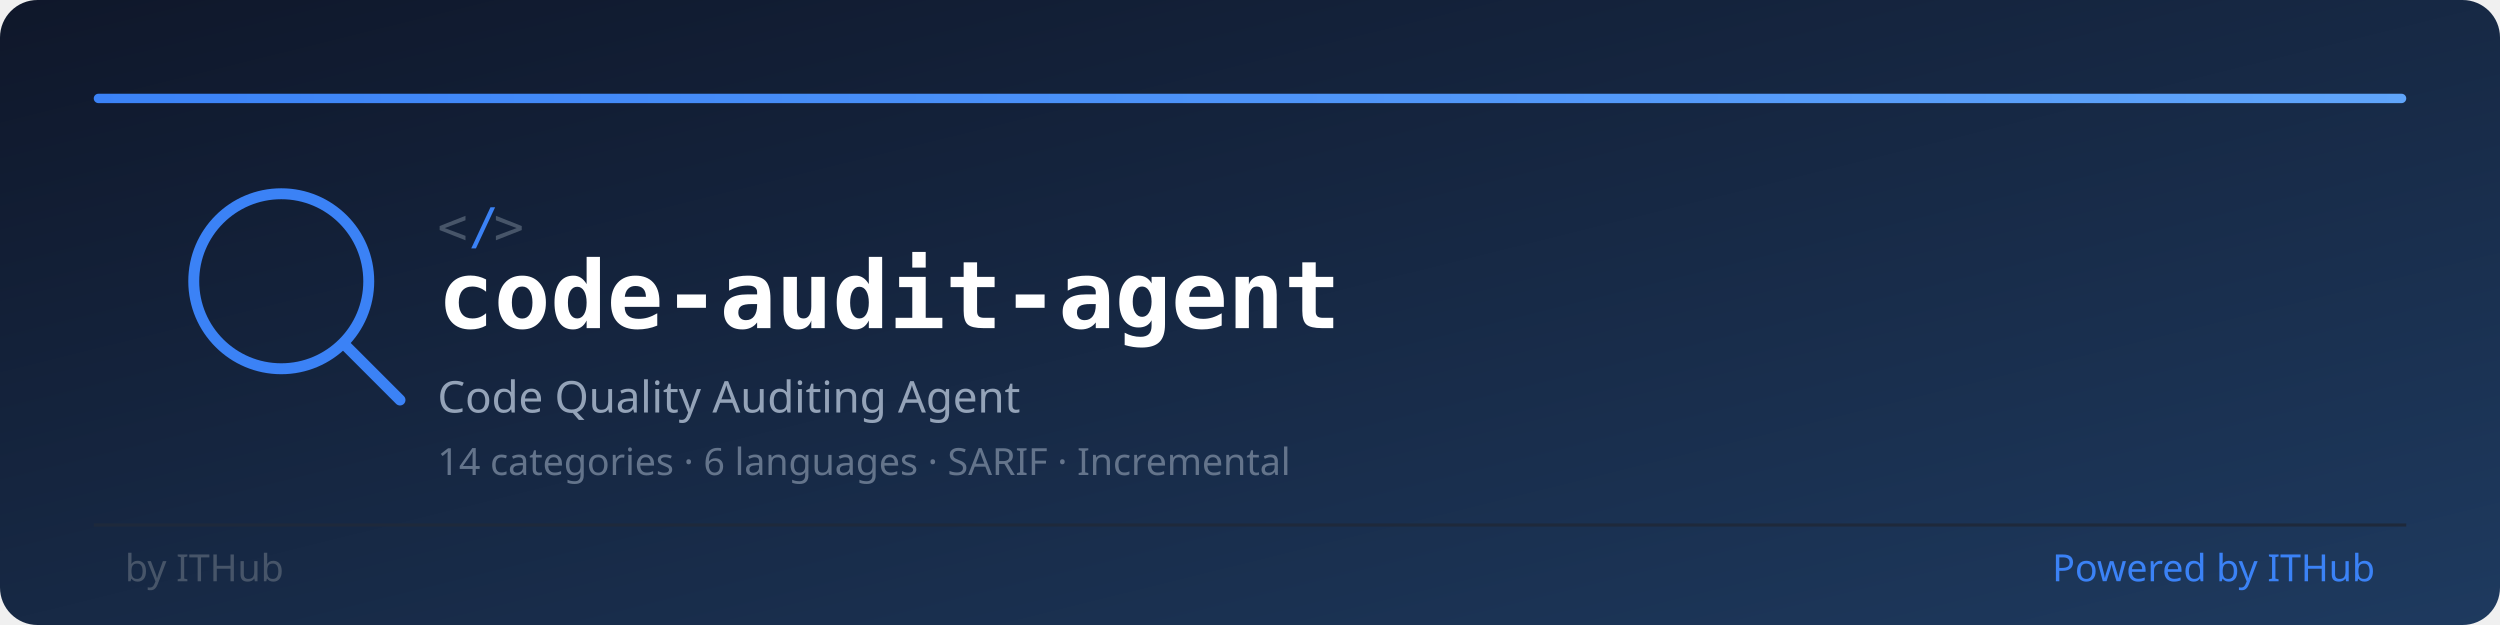
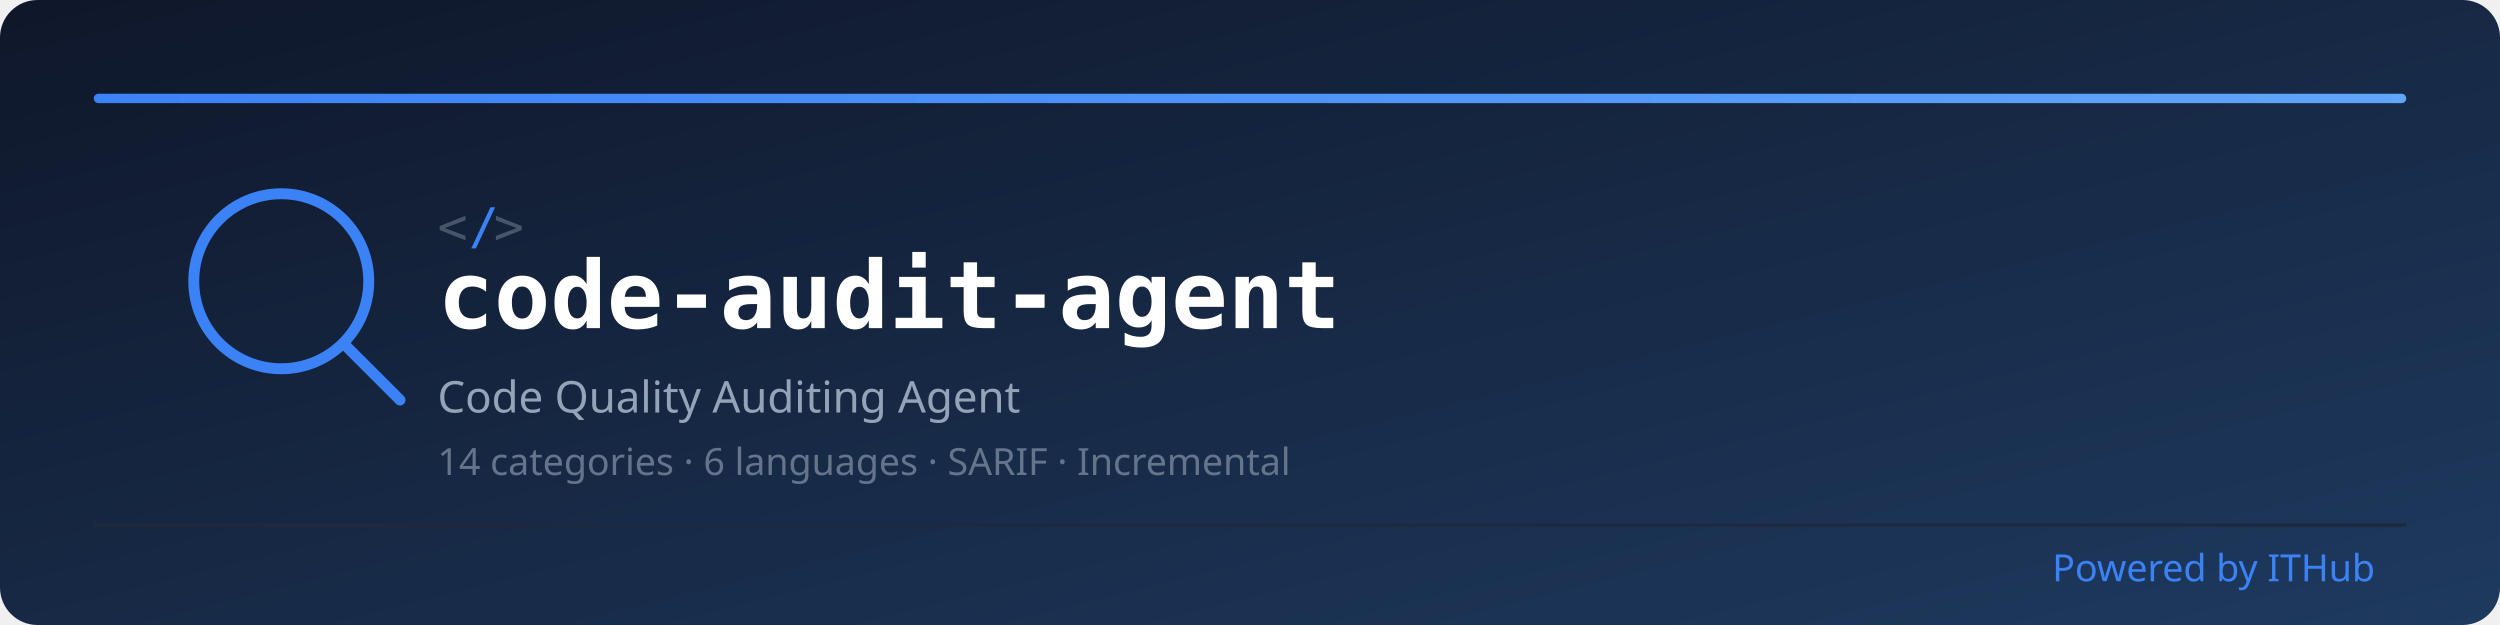
<svg xmlns="http://www.w3.org/2000/svg" width="800" height="200" viewBox="0 0 800 200">
  <defs>
    <linearGradient id="bg" x1="0%" y1="0%" x2="100%" y2="100%">
      <stop offset="0%" style="stop-color:#0f172a" />
      <stop offset="100%" style="stop-color:#1e3a5f" />
    </linearGradient>
    <linearGradient id="accent" x1="0%" y1="0%" x2="100%" y2="0%">
      <stop offset="0%" style="stop-color:#3b82f6" />
      <stop offset="100%" style="stop-color:#60a5fa" />
    </linearGradient>
  </defs>
  <rect width="800" height="200" rx="12" fill="url(#bg)" />
  <rect x="30" y="30" width="740" height="3" rx="1.5" fill="url(#accent)" />
  <circle cx="90" cy="90" r="28" fill="none" stroke="#3b82f6" stroke-width="3.5" />
  <line x1="110" y1="110" x2="128" y2="128" stroke="#3b82f6" stroke-width="3.5" stroke-linecap="round" />
  <text x="140" y="78" font-family="monospace" font-size="16" fill="#475569">&lt;</text>
  <text x="150" y="78" font-family="monospace" font-size="16" fill="#3b82f6">/</text>
  <text x="158" y="78" font-family="monospace" font-size="16" fill="#475569">&gt;</text>
  <text x="140" y="105" font-family="monospace" font-size="30" font-weight="bold" fill="#ffffff">code-audit-agent</text>
  <text x="140" y="132" font-family="sans-serif" font-size="14" fill="#94a3b8">Code Quality Auditing Agent</text>
  <text x="140" y="152" font-family="sans-serif" font-size="12" fill="#64748b">14 categories · 6 languages · SARIF · Incremental</text>
  <line x1="30" y1="168" x2="770" y2="168" stroke="#1e293b" stroke-width="1" />
-   <text x="40" y="186" font-family="sans-serif" font-size="12" fill="#475569">by ITHub</text>
  <text x="760" y="186" font-family="sans-serif" font-size="12" fill="#3b82f6" text-anchor="end">Powered by ITHub</text>
</svg>
